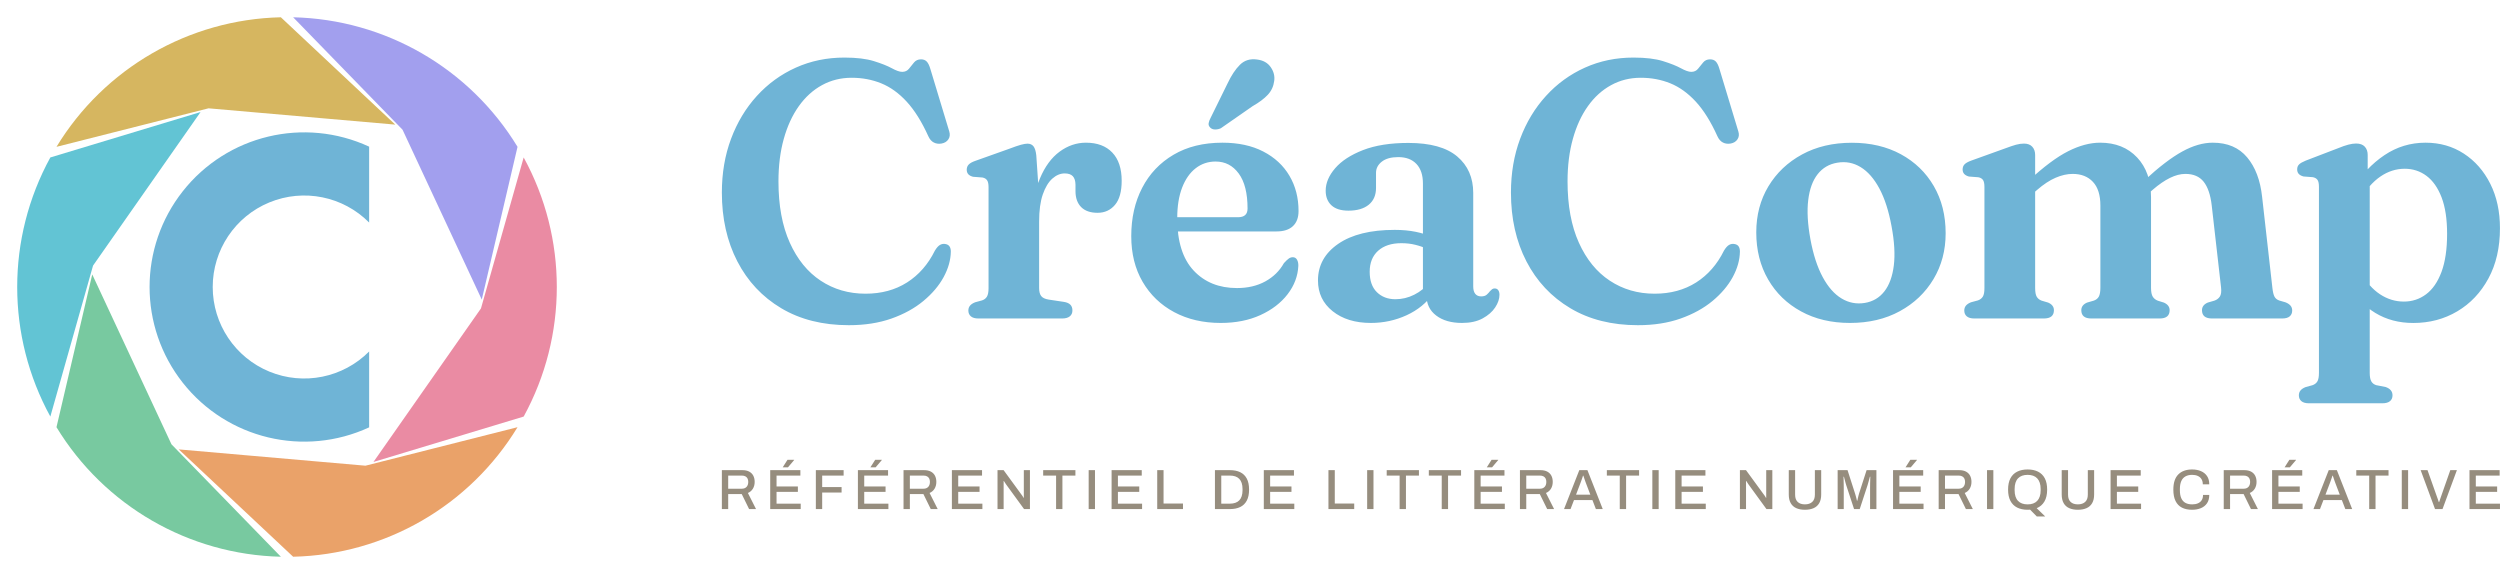
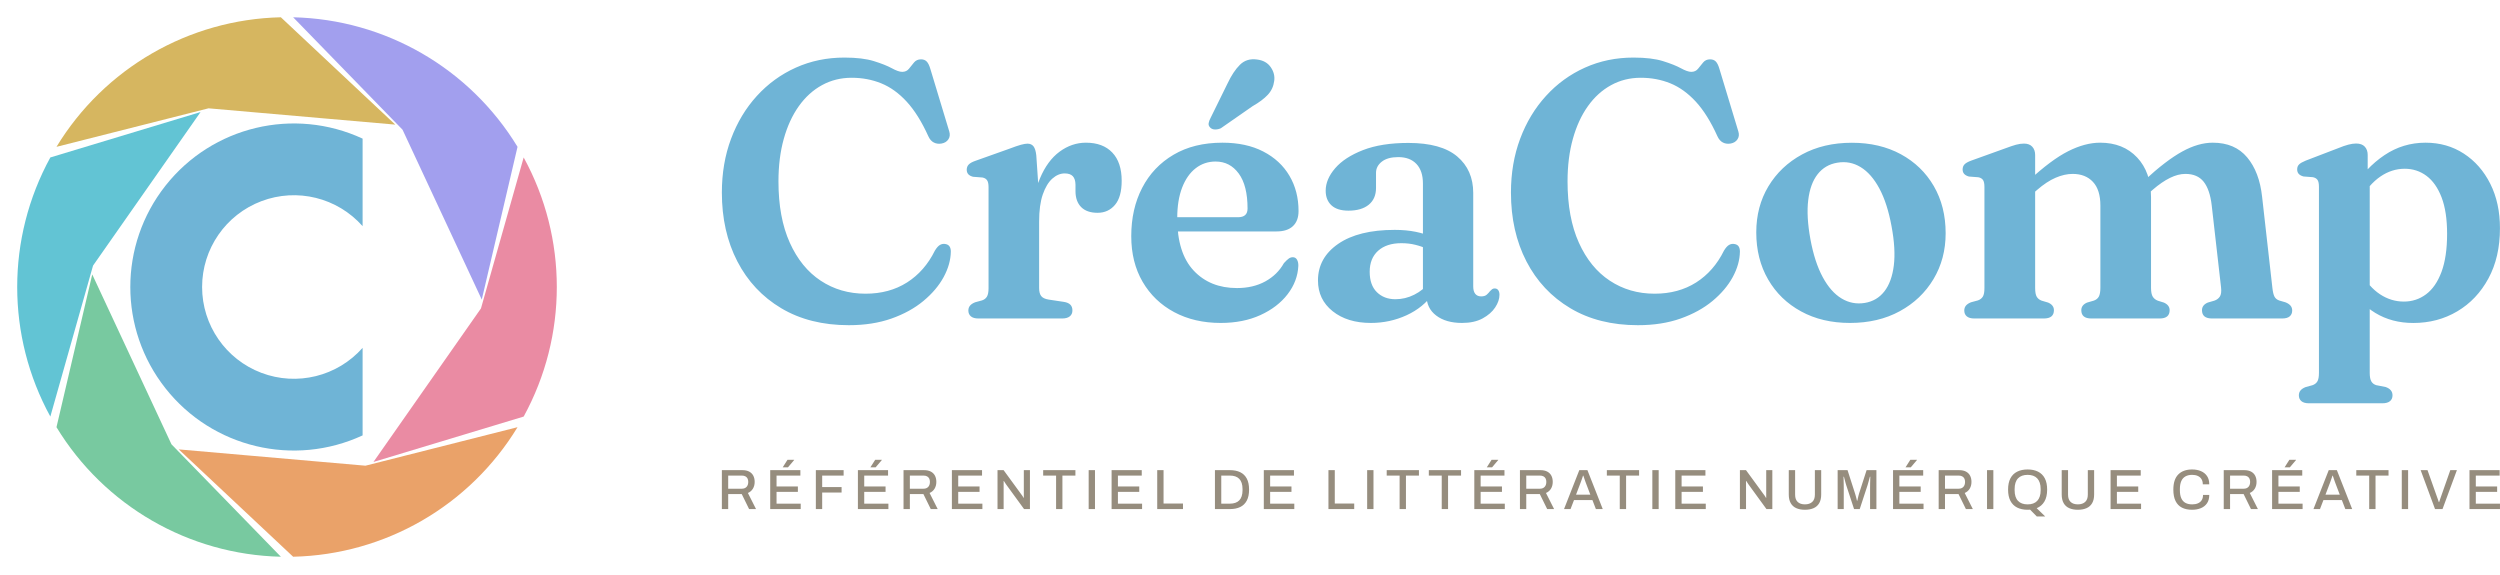
<svg xmlns="http://www.w3.org/2000/svg" viewBox="0 0 287.45 66" width="287.45" height="66" role="img" aria-label="CréaComp — Référentiel de littératie numérique créative">
  <g transform="scale(0.66)">
    <path fill="#a29fee" d="M51.07 3.01A47 47 0 0 1 90.16 25.58L83.93 52.19L70.13 22.60Z" />
    <path fill="#ea8ba3" d="M91.23 27.43A47 47 0 0 1 91.23 72.57L65.06 80.48L83.79 53.73Z" />
    <path fill="#eaa269" d="M90.16 74.42A47 47 0 0 1 51.07 96.99L31.14 78.29L63.67 81.13Z" />
    <path fill="#78c9a0" d="M48.93 96.99A47 47 0 0 1 9.84 74.42L16.07 47.81L29.87 77.40Z" />
    <path fill="#62c4d4" d="M8.77 72.57A47 47 0 0 1 8.77 27.43L34.94 19.52L16.21 46.27Z" />
    <path fill="#d6b660" d="M9.84 25.58A47 47 0 0 1 48.93 3.01L68.86 21.71L36.33 18.87Z" />
-     <path fill="#6fb4d6" d="M64.31 25.55A26.94 26.94 0 1 0 64.31 74.45L64.31 61.23A15.94 15.94 0 1 1 64.31 38.77Z" />
+     <path fill="#6fb4d6" d="M63.17 24.15A28.49 28.49 0 1 0 63.17 75.85L63.17 60.60A15.99 15.99 0 1 1 63.17 39.40Z" />
  </g>
  <path transform="translate(83.00 6.62) scale(0.397498)" fill="#6fb4d6" d="M66.23 56.11Q66.18 59.75 64.15 63.50Q62.11 67.24 58.30 70.40Q54.50 73.56 49.06 75.49Q43.62 77.41 36.72 77.41Q25.41 77.41 17.17 72.50Q8.94 67.59 4.47 58.94Q0.00 50.28 0.00 39.04Q0.00 30.60 2.66 23.49Q5.32 16.37 10.12 11.10Q14.93 5.82 21.39 2.91Q27.86 0.00 35.44 0.00Q40.71 0.00 43.99 1.03Q47.27 2.05 49.17 3.09Q51.07 4.13 52.15 4.13Q53.41 4.13 54.13 3.22Q54.85 2.30 55.59 1.41Q56.34 0.51 57.60 0.51Q58.63 0.51 59.24 1.13Q59.86 1.75 60.30 3.26L65.78 21.38Q66.17 22.68 65.52 23.65Q64.87 24.62 63.58 24.86Q62.35 25.09 61.33 24.58Q60.31 24.07 59.72 22.75Q56.87 16.46 53.47 12.76Q50.07 9.06 46.10 7.45Q42.13 5.84 37.54 5.84Q32.86 5.84 28.97 7.97Q25.09 10.09 22.27 14.04Q19.45 17.99 17.91 23.51Q16.37 29.02 16.37 35.82Q16.37 46.27 19.64 53.53Q22.91 60.79 28.59 64.54Q34.28 68.30 41.55 68.30Q48.45 68.30 53.56 65.05Q58.67 61.80 61.62 55.84Q62.37 54.60 63.11 54.18Q63.86 53.76 64.71 53.94Q65.49 54.08 65.86 54.64Q66.23 55.20 66.23 56.11ZM89.84 47.73Q89.84 40.10 92.01 34.95Q94.17 29.81 97.70 27.21Q101.23 24.62 105.31 24.62Q110.23 24.62 112.94 27.48Q115.65 30.33 115.65 35.64Q115.65 40.31 113.72 42.60Q111.78 44.90 108.68 44.90Q105.57 44.90 103.93 43.25Q102.30 41.60 102.29 38.67L102.29 36.76Q102.26 35.11 101.51 34.31Q100.76 33.51 99.16 33.51Q97.29 33.51 95.59 35.01Q93.90 36.52 92.83 39.59Q91.77 42.66 91.77 47.41ZM90.95 28.28 91.77 40.32V66.65Q91.77 68.20 92.36 68.97Q92.96 69.75 94.50 70.00L98.95 70.67Q100.21 70.87 100.81 71.49Q101.40 72.10 101.40 73.14Q101.40 74.24 100.64 74.85Q99.88 75.47 98.43 75.47H74.22Q72.75 75.47 72.03 74.85Q71.30 74.23 71.30 73.17Q71.30 72.33 71.79 71.75Q72.27 71.17 73.27 70.78L75.25 70.24Q76.21 69.93 76.67 69.15Q77.14 68.38 77.14 66.70V37.50Q77.14 36.08 76.71 35.48Q76.29 34.87 75.38 34.69L72.65 34.48Q71.71 34.23 71.27 33.73Q70.83 33.23 70.83 32.45Q70.83 31.54 71.39 30.95Q71.95 30.35 73.33 29.87L83.02 26.42Q85.33 25.54 86.51 25.22Q87.69 24.90 88.40 24.90Q89.53 24.90 90.14 25.67Q90.75 26.44 90.95 28.28ZM166.81 44.39Q166.81 47.24 165.17 48.77Q163.54 50.29 160.45 50.29H127.90V46.18H149.32Q152.06 46.18 152.06 43.67Q152.06 37.01 149.51 33.54Q146.97 30.07 142.82 30.07Q139.57 30.07 137.07 32.00Q134.56 33.94 133.14 37.60Q131.72 41.27 131.72 46.46Q131.72 56.53 136.46 61.60Q141.20 66.67 149.00 66.67Q153.68 66.67 157.19 64.75Q160.70 62.82 162.58 59.46Q163.48 58.47 164.03 58.10Q164.58 57.74 165.17 57.75Q165.96 57.76 166.36 58.45Q166.77 59.15 166.75 60.23Q166.55 64.67 163.65 68.45Q160.75 72.22 155.77 74.49Q150.79 76.76 144.30 76.76Q136.67 76.76 130.83 73.63Q124.99 70.50 121.70 64.85Q118.42 59.21 118.42 51.67Q118.42 43.77 121.58 37.68Q124.74 31.58 130.66 28.10Q136.57 24.62 144.78 24.62Q151.67 24.62 156.60 27.17Q161.54 29.72 164.17 34.18Q166.81 38.64 166.81 44.39ZM146.29 7.45Q147.91 4.01 149.86 2.08Q151.82 0.14 154.80 0.56Q157.45 0.88 158.76 2.77Q160.07 4.66 159.77 6.76Q159.48 9.08 157.92 10.76Q156.37 12.43 153.53 14.05L144.34 20.44Q143.56 20.80 142.70 20.80Q141.84 20.80 141.30 20.29Q140.67 19.69 140.81 18.95Q140.95 18.22 141.37 17.45ZM203.82 68.79V67.60L202.79 67.28V36.42Q202.79 32.77 200.92 30.78Q199.04 28.79 195.66 28.79Q192.57 28.79 190.89 30.11Q189.22 31.43 189.22 33.33V37.70Q189.22 40.84 187.12 42.56Q185.02 44.28 181.24 44.28Q178.00 44.28 176.33 42.74Q174.66 41.19 174.66 38.50Q174.66 35.19 177.40 32.01Q180.13 28.84 185.46 26.76Q190.79 24.69 198.58 24.69Q208.07 24.69 212.70 28.60Q217.34 32.51 217.34 39.18V66.21Q217.34 67.61 217.93 68.35Q218.53 69.08 219.63 69.08Q220.69 69.08 221.24 68.59Q221.79 68.10 222.19 67.57Q222.48 67.25 222.79 67.01Q223.09 66.78 223.53 66.78Q224.23 66.78 224.58 67.29Q224.93 67.79 224.93 68.61Q224.93 70.39 223.69 72.27Q222.45 74.15 220.04 75.46Q217.63 76.76 214.10 76.76Q209.44 76.76 206.63 74.62Q203.82 72.49 203.82 68.79ZM172.43 64.47Q172.43 57.92 178.29 53.88Q184.16 49.84 194.62 49.84Q197.97 49.84 200.70 50.40Q203.43 50.96 205.42 51.88L204.27 55.43Q202.46 54.62 200.60 54.16Q198.74 53.69 196.54 53.69Q192.27 53.69 189.83 55.88Q187.39 58.07 187.39 61.95Q187.39 65.82 189.47 67.86Q191.55 69.90 194.83 69.90Q197.68 69.90 200.28 68.59Q202.89 67.29 204.67 65.00L205.82 68.20Q202.93 72.29 198.07 74.53Q193.21 76.76 187.75 76.76Q180.93 76.76 176.68 73.37Q172.43 69.98 172.43 64.47ZM294.48 56.11Q294.43 59.75 292.40 63.50Q290.36 67.24 286.56 70.40Q282.75 73.56 277.31 75.49Q271.87 77.41 264.97 77.41Q253.66 77.41 245.43 72.50Q237.19 67.59 232.72 58.94Q228.25 50.28 228.25 39.04Q228.25 30.60 230.91 23.49Q233.57 16.37 238.38 11.10Q243.18 5.82 249.65 2.91Q256.11 0.00 263.70 0.00Q268.97 0.00 272.25 1.03Q275.52 2.05 277.42 3.09Q279.32 4.13 280.40 4.13Q281.66 4.13 282.38 3.22Q283.10 2.30 283.85 1.41Q284.59 0.51 285.85 0.51Q286.88 0.51 287.50 1.13Q288.11 1.75 288.55 3.26L294.03 21.38Q294.43 22.68 293.77 23.65Q293.12 24.62 291.83 24.86Q290.60 25.09 289.58 24.58Q288.57 24.07 287.97 22.75Q285.13 16.46 281.73 12.76Q278.32 9.06 274.36 7.45Q270.39 5.84 265.80 5.84Q261.11 5.84 257.23 7.97Q253.34 10.09 250.52 14.04Q247.70 17.99 246.16 23.51Q244.62 29.02 244.62 35.82Q244.62 46.27 247.89 53.53Q251.16 60.79 256.85 64.54Q262.53 68.30 269.80 68.30Q276.70 68.30 281.82 65.05Q286.93 61.80 289.87 55.84Q290.62 54.60 291.36 54.18Q292.11 53.76 292.96 53.94Q293.75 54.08 294.12 54.64Q294.48 55.20 294.48 56.11ZM326.86 24.64Q334.92 24.64 341.03 27.96Q347.14 31.28 350.56 37.17Q353.99 43.07 353.99 50.82Q353.99 58.22 350.47 64.09Q346.95 69.97 340.73 73.36Q334.51 76.76 326.32 76.76Q318.27 76.76 312.17 73.42Q306.06 70.09 302.64 64.18Q299.21 58.27 299.21 50.56Q299.21 43.10 302.72 37.25Q306.24 31.40 312.46 28.02Q318.67 24.64 326.86 24.64ZM330.61 70.97Q334.11 70.39 336.26 67.64Q338.41 64.89 339.00 60.13Q339.58 55.38 338.34 48.79Q337.13 42.17 334.82 37.87Q332.51 33.57 329.39 31.68Q326.27 29.78 322.64 30.41Q319.13 30.99 316.97 33.73Q314.81 36.47 314.24 41.21Q313.66 45.95 314.88 52.59Q316.10 59.19 318.43 63.50Q320.75 67.80 323.88 69.68Q327.00 71.56 330.61 70.97ZM379.88 28.19V66.67Q379.88 68.40 380.34 69.18Q380.80 69.96 381.75 70.31L383.64 70.87Q385.31 71.60 385.31 73.07Q385.31 75.47 382.40 75.47H362.29Q360.83 75.47 360.10 74.85Q359.38 74.24 359.38 73.17Q359.38 72.33 359.86 71.75Q360.34 71.17 361.33 70.78L363.33 70.24Q364.28 69.90 364.75 69.14Q365.21 68.38 365.21 66.70V37.42Q365.21 36.01 364.79 35.40Q364.36 34.80 363.46 34.62L360.72 34.41Q359.79 34.15 359.35 33.65Q358.90 33.15 358.90 32.37Q358.90 31.47 359.45 30.89Q360.00 30.31 361.40 29.80L371.23 26.26Q373.12 25.55 374.34 25.21Q375.56 24.88 376.64 24.88Q378.22 24.88 379.05 25.79Q379.88 26.70 379.88 28.19ZM378.30 40.14 375.85 37.55 378.02 35.59Q384.55 29.55 389.43 27.09Q394.32 24.62 398.68 24.62Q405.34 24.62 409.37 28.89Q413.40 33.16 413.40 40.38V66.59Q413.40 68.36 413.90 69.16Q414.39 69.96 415.38 70.33L417.14 70.88Q418.78 71.62 418.78 73.07Q418.78 75.47 415.90 75.47H396.13Q393.23 75.47 393.23 73.07Q393.23 71.60 394.89 70.87L396.83 70.31Q397.85 69.96 398.30 69.14Q398.75 68.31 398.75 66.54V42.81Q398.75 38.24 396.59 35.95Q394.44 33.65 390.72 33.65Q388.37 33.65 385.79 34.76Q383.22 35.87 380.42 38.30ZM411.79 40.09 409.34 37.49 411.47 35.55Q417.77 29.73 422.42 27.18Q427.06 24.62 431.26 24.62Q437.64 24.62 441.20 28.86Q444.76 33.11 445.53 40.28L448.50 66.58Q448.69 68.33 449.10 69.13Q449.51 69.93 450.49 70.27L452.28 70.79Q453.27 71.18 453.75 71.76Q454.23 72.33 454.23 73.17Q454.23 74.24 453.52 74.85Q452.81 75.47 451.32 75.47H431.04Q428.14 75.47 428.14 73.07Q428.14 71.60 429.80 70.87L431.73 70.31Q432.75 69.96 433.30 69.14Q433.85 68.31 433.66 66.54L430.95 42.73Q430.42 38.19 428.63 35.92Q426.83 33.65 423.34 33.65Q421.23 33.65 418.89 34.80Q416.55 35.94 413.87 38.25ZM476.07 28.16V34.05L476.66 35.32V91.20Q476.66 92.89 477.13 93.68Q477.60 94.47 478.54 94.76L481.26 95.29Q482.28 95.65 482.76 96.25Q483.25 96.84 483.25 97.70Q483.25 98.77 482.52 99.38Q481.80 100.00 480.30 100.00H459.07Q457.61 100.00 456.89 99.38Q456.16 98.77 456.16 97.70Q456.16 96.86 456.65 96.28Q457.13 95.69 458.13 95.31L460.09 94.77Q461.04 94.45 461.51 93.68Q461.97 92.91 461.97 91.22V37.39Q461.97 35.98 461.55 35.38Q461.12 34.78 460.22 34.60L457.49 34.39Q456.55 34.13 456.11 33.63Q455.67 33.13 455.67 32.35Q455.67 31.45 456.22 30.91Q456.76 30.37 458.16 29.80L467.42 26.25Q469.26 25.50 470.49 25.18Q471.71 24.86 472.72 24.86Q474.39 24.86 475.23 25.77Q476.07 26.68 476.07 28.16ZM473.71 41.31 471.41 38.27Q475.54 31.83 480.91 28.23Q486.28 24.62 492.81 24.62Q499.02 24.62 503.88 27.78Q508.74 30.94 511.54 36.52Q514.33 42.09 514.33 49.37Q514.33 57.73 511.00 63.88Q507.67 70.04 501.99 73.40Q496.31 76.77 489.26 76.77Q483.04 76.77 478.25 73.85Q473.45 70.93 470.38 65.39L473.91 62.01Q476.43 66.35 479.64 68.47Q482.84 70.58 486.54 70.58Q490.13 70.58 492.96 68.47Q495.79 66.36 497.42 62.00Q499.04 57.64 499.04 50.97Q499.04 44.61 497.45 40.45Q495.85 36.29 493.09 34.22Q490.33 32.16 486.79 32.16Q483.03 32.16 479.73 34.42Q476.43 36.69 473.71 41.31Z" />
  <path transform="translate(83.00 52.87) scale(0.065125)" fill="#968d7e" d="M0.00 86.97V18.24H36.15Q43.47 18.24 48.29 20.82Q53.10 23.40 55.51 28.06Q57.92 32.72 57.92 38.95Q57.92 45.85 54.79 50.99Q51.66 56.13 45.97 58.54L60.32 86.97H48.09L35.08 60.45H11.17V86.97ZM11.17 51.01H35.19Q40.62 51.01 43.60 47.79Q46.59 44.57 46.59 38.92Q46.59 35.37 45.29 32.92Q43.99 30.47 41.47 29.15Q38.94 27.82 35.19 27.82H11.17ZM85.37 86.97V18.24H138.61V27.82H96.54V47.02H134.20V56.61H96.54V77.39H139.21V86.97ZM107.44 13.23 115.85 0.00H127.58L127.67 0.30L116.72 13.23ZM165.93 86.97V18.24H214.97V27.82H177.11V48.16H211.38V57.72H177.11V86.97ZM240.18 86.97V18.24H293.42V27.82H251.35V47.02H289.01V56.61H251.35V77.39H294.02V86.97ZM262.25 13.23 270.66 0.00H282.39L282.48 0.30L271.53 13.23ZM320.74 86.97V18.24H356.89Q364.21 18.24 369.03 20.82Q373.84 23.40 376.25 28.06Q378.66 32.72 378.66 38.95Q378.66 45.85 375.53 50.99Q372.40 56.13 366.71 58.54L381.06 86.97H368.83L355.82 60.45H331.92V86.97ZM331.92 51.01H355.94Q361.36 51.01 364.35 47.79Q367.33 44.57 367.33 38.92Q367.33 35.37 366.03 32.92Q364.73 30.47 362.21 29.15Q359.68 27.82 355.94 27.82H331.92ZM406.11 86.97V18.24H459.35V27.82H417.29V47.02H454.95V56.61H417.29V77.39H459.96V86.97ZM486.67 86.97V18.24H497.42L528.87 61.30Q529.40 61.93 530.15 63.04Q530.90 64.16 531.60 65.25Q532.29 66.35 532.64 67.08H533.12Q533.12 65.58 533.12 64.15Q533.12 62.73 533.12 61.30V18.24H543.91V86.97H533.54L501.79 43.34Q501.01 42.21 499.80 40.32Q498.59 38.43 497.94 37.44H497.47Q497.47 38.89 497.47 40.35Q497.47 41.81 497.47 43.34V86.97ZM590.08 86.97V27.90H567.28V18.24H624.20V27.90H601.25V86.97ZM647.60 86.97V18.24H658.77V86.97ZM688.08 86.97V18.24H741.32V27.82H699.25V47.02H736.91V56.61H699.25V77.39H741.92V86.97ZM768.64 86.97V18.24H779.81V77.24H814.13V86.97ZM870.54 86.97V18.24H897.10Q907.71 18.24 915.23 21.90Q922.74 25.55 926.77 33.12Q930.80 40.68 930.80 52.61Q930.80 64.40 926.77 72.02Q922.74 79.63 915.23 83.30Q907.71 86.97 897.10 86.97ZM881.71 77.39H897.00Q902.27 77.39 906.41 75.97Q910.54 74.56 913.40 71.67Q916.26 68.78 917.75 64.30Q919.25 59.83 919.25 53.73V51.65Q919.25 45.41 917.75 40.92Q916.26 36.43 913.41 33.54Q910.56 30.65 906.43 29.24Q902.30 27.82 897.00 27.82H881.71ZM956.81 86.97V18.24H1010.06V27.82H967.99V47.02H1005.65V56.61H967.99V77.39H1010.66V86.97ZM1070.94 86.97V18.24H1082.12V77.24H1116.44V86.97ZM1139.28 86.97V18.24H1150.45V86.97ZM1196.59 86.97V27.90H1173.80V18.24H1230.71V27.90H1207.77V86.97ZM1270.94 86.97V27.90H1248.15V18.24H1305.06V27.90H1282.12V86.97ZM1328.46 86.97V18.24H1381.70V27.82H1339.63V47.02H1377.29V56.61H1339.63V77.39H1382.30V86.97ZM1350.53 13.23 1358.94 0.00H1370.66L1370.75 0.30L1359.81 13.23ZM1409.02 86.97V18.24H1445.17Q1452.49 18.24 1457.30 20.82Q1462.12 23.40 1464.53 28.06Q1466.93 32.72 1466.93 38.95Q1466.93 45.85 1463.81 50.99Q1460.68 56.13 1454.99 58.54L1469.34 86.97H1457.11L1444.09 60.45H1420.19V86.97ZM1420.19 51.01H1444.21Q1449.64 51.01 1452.62 47.79Q1455.61 44.57 1455.61 38.92Q1455.61 35.37 1454.31 32.92Q1453.01 30.47 1450.48 29.15Q1447.96 27.82 1444.21 27.82H1420.19ZM1486.86 86.97 1513.83 18.24H1528.17L1555.22 86.97H1543.11L1536.99 71.08H1504.46L1498.36 86.97ZM1508.05 61.57H1533.32L1525.65 41.39Q1525.27 40.44 1524.71 38.88Q1524.15 37.31 1523.50 35.40Q1522.85 33.48 1522.19 31.50Q1521.52 29.53 1520.97 27.93H1520.40Q1519.77 29.91 1518.89 32.51Q1518.00 35.12 1517.15 37.51Q1516.30 39.90 1515.72 41.39ZM1585.27 86.97V27.90H1562.47V18.24H1619.39V27.90H1596.44V86.97ZM1642.79 86.97V18.24H1653.96V86.97ZM1683.27 86.97V18.24H1736.51V27.82H1694.44V47.02H1732.10V56.61H1694.44V77.39H1737.11V86.97ZM1797.39 86.97V18.24H1808.14L1839.59 61.30Q1840.12 61.93 1840.87 63.04Q1841.62 64.16 1842.32 65.25Q1843.02 66.35 1843.36 67.08H1843.84Q1843.84 65.58 1843.84 64.15Q1843.84 62.73 1843.84 61.30V18.24H1854.63V86.97H1844.26L1812.51 43.34Q1811.73 42.21 1810.52 40.32Q1809.31 38.43 1808.67 37.44H1808.19Q1808.19 38.89 1808.19 40.35Q1808.19 41.81 1808.19 43.34V86.97ZM1912.14 88.18Q1903.26 88.18 1896.87 85.32Q1890.48 82.46 1887.07 76.45Q1883.66 70.44 1883.66 61.23V18.24H1894.86V61.56Q1894.86 70.04 1899.39 74.34Q1903.91 78.64 1912.14 78.64Q1920.43 78.64 1925.09 74.34Q1929.75 70.04 1929.75 61.56V18.24H1940.90V61.23Q1940.90 70.44 1937.45 76.45Q1933.99 82.46 1927.56 85.32Q1921.13 88.18 1912.14 88.18ZM1969.94 86.97V18.24H1987.41L2000.79 59.88Q2001.39 61.76 2002.01 64.07Q2002.62 66.38 2003.17 68.48Q2003.72 70.57 2004.02 72.11H2004.75Q2005.02 70.63 2005.49 68.55Q2005.95 66.46 2006.51 64.15Q2007.07 61.84 2007.68 59.80L2021.06 18.24H2038.38V86.97H2027.20V49.30Q2027.20 45.47 2027.29 41.38Q2027.38 37.28 2027.50 34.10Q2027.63 30.91 2027.63 29.92H2026.85Q2026.58 31.06 2025.84 33.73Q2025.10 36.39 2024.28 39.39Q2023.47 42.38 2022.79 44.62L2008.93 86.97H1998.93L1985.07 44.70Q1984.47 42.76 1983.77 40.19Q1983.07 37.61 1982.36 34.87Q1981.66 32.13 1981.08 29.92H1980.31Q1980.41 32.41 1980.48 35.88Q1980.56 39.36 1980.65 42.91Q1980.73 46.47 1980.73 49.30V86.97ZM2067.74 86.97V18.24H2120.98V27.82H2078.91V47.02H2116.57V56.61H2078.91V77.39H2121.58V86.97ZM2089.81 13.23 2098.22 0.00H2109.94L2110.03 0.30L2099.09 13.23ZM2148.30 86.97V18.24H2184.44Q2191.77 18.24 2196.58 20.82Q2201.40 23.40 2203.80 28.06Q2206.21 32.72 2206.21 38.95Q2206.21 45.85 2203.08 50.99Q2199.96 56.13 2194.27 58.54L2208.62 86.97H2196.39L2183.37 60.45H2159.47V86.97ZM2159.47 51.01H2183.49Q2188.92 51.01 2191.90 47.79Q2194.89 44.57 2194.89 38.92Q2194.89 35.37 2193.59 32.92Q2192.29 30.47 2189.76 29.15Q2187.24 27.82 2183.49 27.82H2159.47ZM2233.67 86.97V18.24H2244.84V86.97ZM2321.54 100.00 2309.65 87.95Q2308.61 88.10 2307.51 88.14Q2306.42 88.18 2305.32 88.18Q2294.62 88.18 2286.87 84.28Q2279.12 80.39 2274.98 72.47Q2270.85 64.56 2270.85 52.61Q2270.85 40.55 2274.98 32.69Q2279.12 24.82 2286.87 20.93Q2294.62 17.03 2305.32 17.03Q2316.12 17.03 2323.84 20.93Q2331.55 24.82 2335.69 32.69Q2339.82 40.55 2339.82 52.61Q2339.82 65.50 2334.98 73.65Q2330.14 81.80 2321.35 85.41L2336.39 100.00ZM2305.32 78.67Q2310.78 78.67 2315.04 77.14Q2319.30 75.61 2322.26 72.51Q2325.22 69.41 2326.78 64.73Q2328.35 60.06 2328.35 53.76V51.60Q2328.35 45.23 2326.78 40.52Q2325.22 35.80 2322.26 32.70Q2319.30 29.60 2315.04 28.07Q2310.78 26.55 2305.32 26.55Q2299.87 26.55 2295.62 28.07Q2291.37 29.60 2288.41 32.70Q2285.44 35.80 2283.92 40.52Q2282.40 45.23 2282.40 51.60V53.76Q2282.40 60.06 2283.92 64.73Q2285.44 69.41 2288.41 72.51Q2291.37 75.61 2295.62 77.14Q2299.87 78.67 2305.32 78.67ZM2394.00 88.18Q2385.13 88.18 2378.74 85.32Q2372.34 82.46 2368.94 76.45Q2365.53 70.44 2365.53 61.23V18.24H2376.73V61.56Q2376.73 70.04 2381.25 74.34Q2385.77 78.64 2394.00 78.64Q2402.30 78.64 2406.96 74.34Q2411.62 70.04 2411.62 61.56V18.24H2422.77V61.23Q2422.77 70.44 2419.31 76.45Q2415.85 82.46 2409.42 85.32Q2403.00 88.18 2394.00 88.18ZM2451.80 86.97V18.24H2505.05V27.82H2462.98V47.02H2500.64V56.61H2462.98V77.39H2505.65V86.97ZM2595.70 88.18Q2585.18 88.18 2577.79 84.40Q2570.40 80.62 2566.52 72.74Q2562.63 64.86 2562.63 52.61Q2562.63 34.59 2571.38 25.81Q2580.12 17.03 2595.75 17.03Q2604.42 17.03 2611.26 19.92Q2618.10 22.80 2622.07 28.60Q2626.04 34.40 2626.04 43.29H2614.64Q2614.64 37.75 2612.29 34.04Q2609.94 30.32 2605.71 28.43Q2601.47 26.55 2595.86 26.55Q2588.82 26.55 2583.95 29.29Q2579.07 32.03 2576.63 37.58Q2574.18 43.13 2574.18 51.65V53.83Q2574.18 62.30 2576.63 67.81Q2579.07 73.31 2583.91 75.99Q2588.75 78.67 2595.88 78.67Q2601.70 78.67 2606.01 76.81Q2610.32 74.96 2612.68 71.25Q2615.04 67.54 2615.04 61.99H2626.04Q2626.04 70.94 2622.06 76.74Q2618.07 82.54 2611.22 85.36Q2604.37 88.18 2595.70 88.18ZM2651.60 86.97V18.24H2687.75Q2695.07 18.24 2699.89 20.82Q2704.70 23.40 2707.11 28.06Q2709.52 32.72 2709.52 38.95Q2709.52 45.85 2706.39 50.99Q2703.26 56.13 2697.57 58.54L2711.92 86.97H2699.69L2686.68 60.45H2662.78V86.97ZM2662.78 51.01H2686.80Q2692.22 51.01 2695.21 47.79Q2698.19 44.57 2698.19 38.92Q2698.19 35.37 2696.89 32.92Q2695.59 30.47 2693.07 29.15Q2690.55 27.82 2686.80 27.82H2662.78ZM2736.97 86.97V18.24H2790.22V27.82H2748.15V47.02H2785.81V56.61H2748.15V77.39H2790.82V86.97ZM2759.05 13.23 2767.45 0.00H2779.18L2779.27 0.30L2768.33 13.23ZM2810.01 86.97 2836.98 18.24H2851.32L2878.36 86.97H2866.26L2860.14 71.08H2827.60L2821.51 86.97ZM2831.20 61.57H2856.47L2848.80 41.39Q2848.42 40.44 2847.86 38.88Q2847.29 37.31 2846.64 35.40Q2845.99 33.48 2845.33 31.50Q2844.67 29.53 2844.12 27.93H2843.55Q2842.92 29.91 2842.03 32.51Q2841.14 35.12 2840.29 37.51Q2839.44 39.90 2838.87 41.39ZM2908.42 86.97V27.90H2885.62V18.24H2942.54V27.90H2919.59V86.97ZM2965.93 86.97V18.24H2977.11V86.97ZM3024.65 86.97 2999.26 18.24H3011.37L3028.41 66.26Q3028.91 67.48 3029.42 69.05Q3029.93 70.62 3030.44 72.07Q3030.95 73.51 3031.32 74.64H3031.87Q3032.27 73.59 3032.73 72.18Q3033.19 70.78 3033.71 69.24Q3034.24 67.71 3034.71 66.34L3051.60 18.24H3063.25L3037.86 86.97ZM3085.47 86.97V18.24H3138.71V27.82H3096.64V47.02H3134.30V56.61H3096.64V77.39H3139.31V86.97Z" />
</svg>
